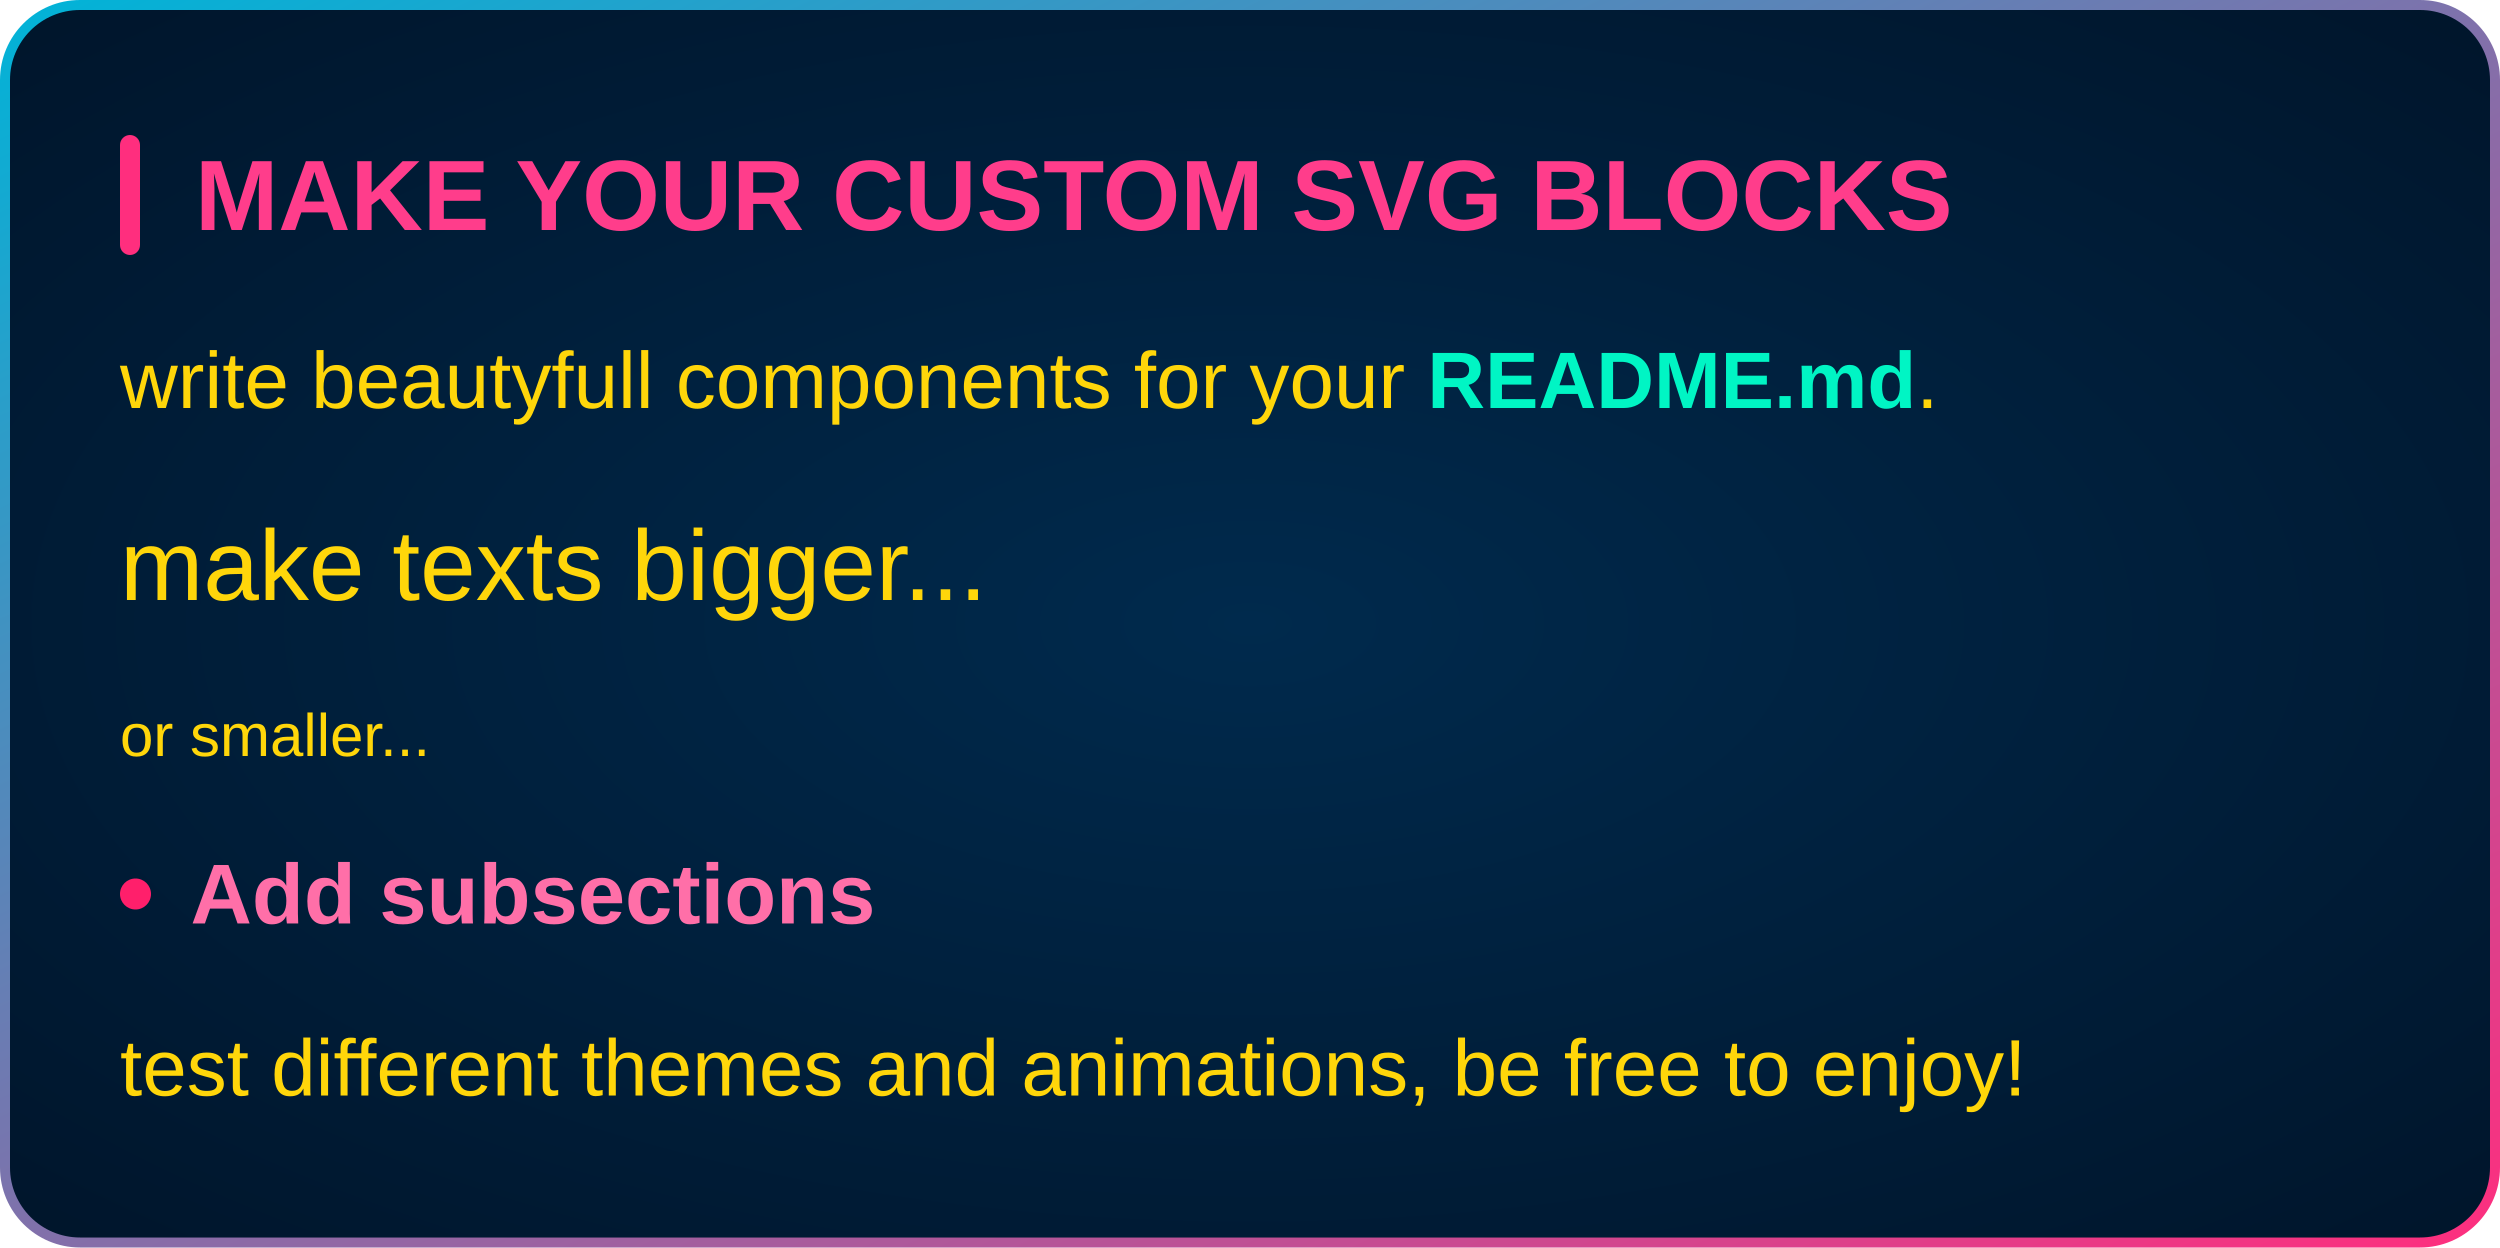
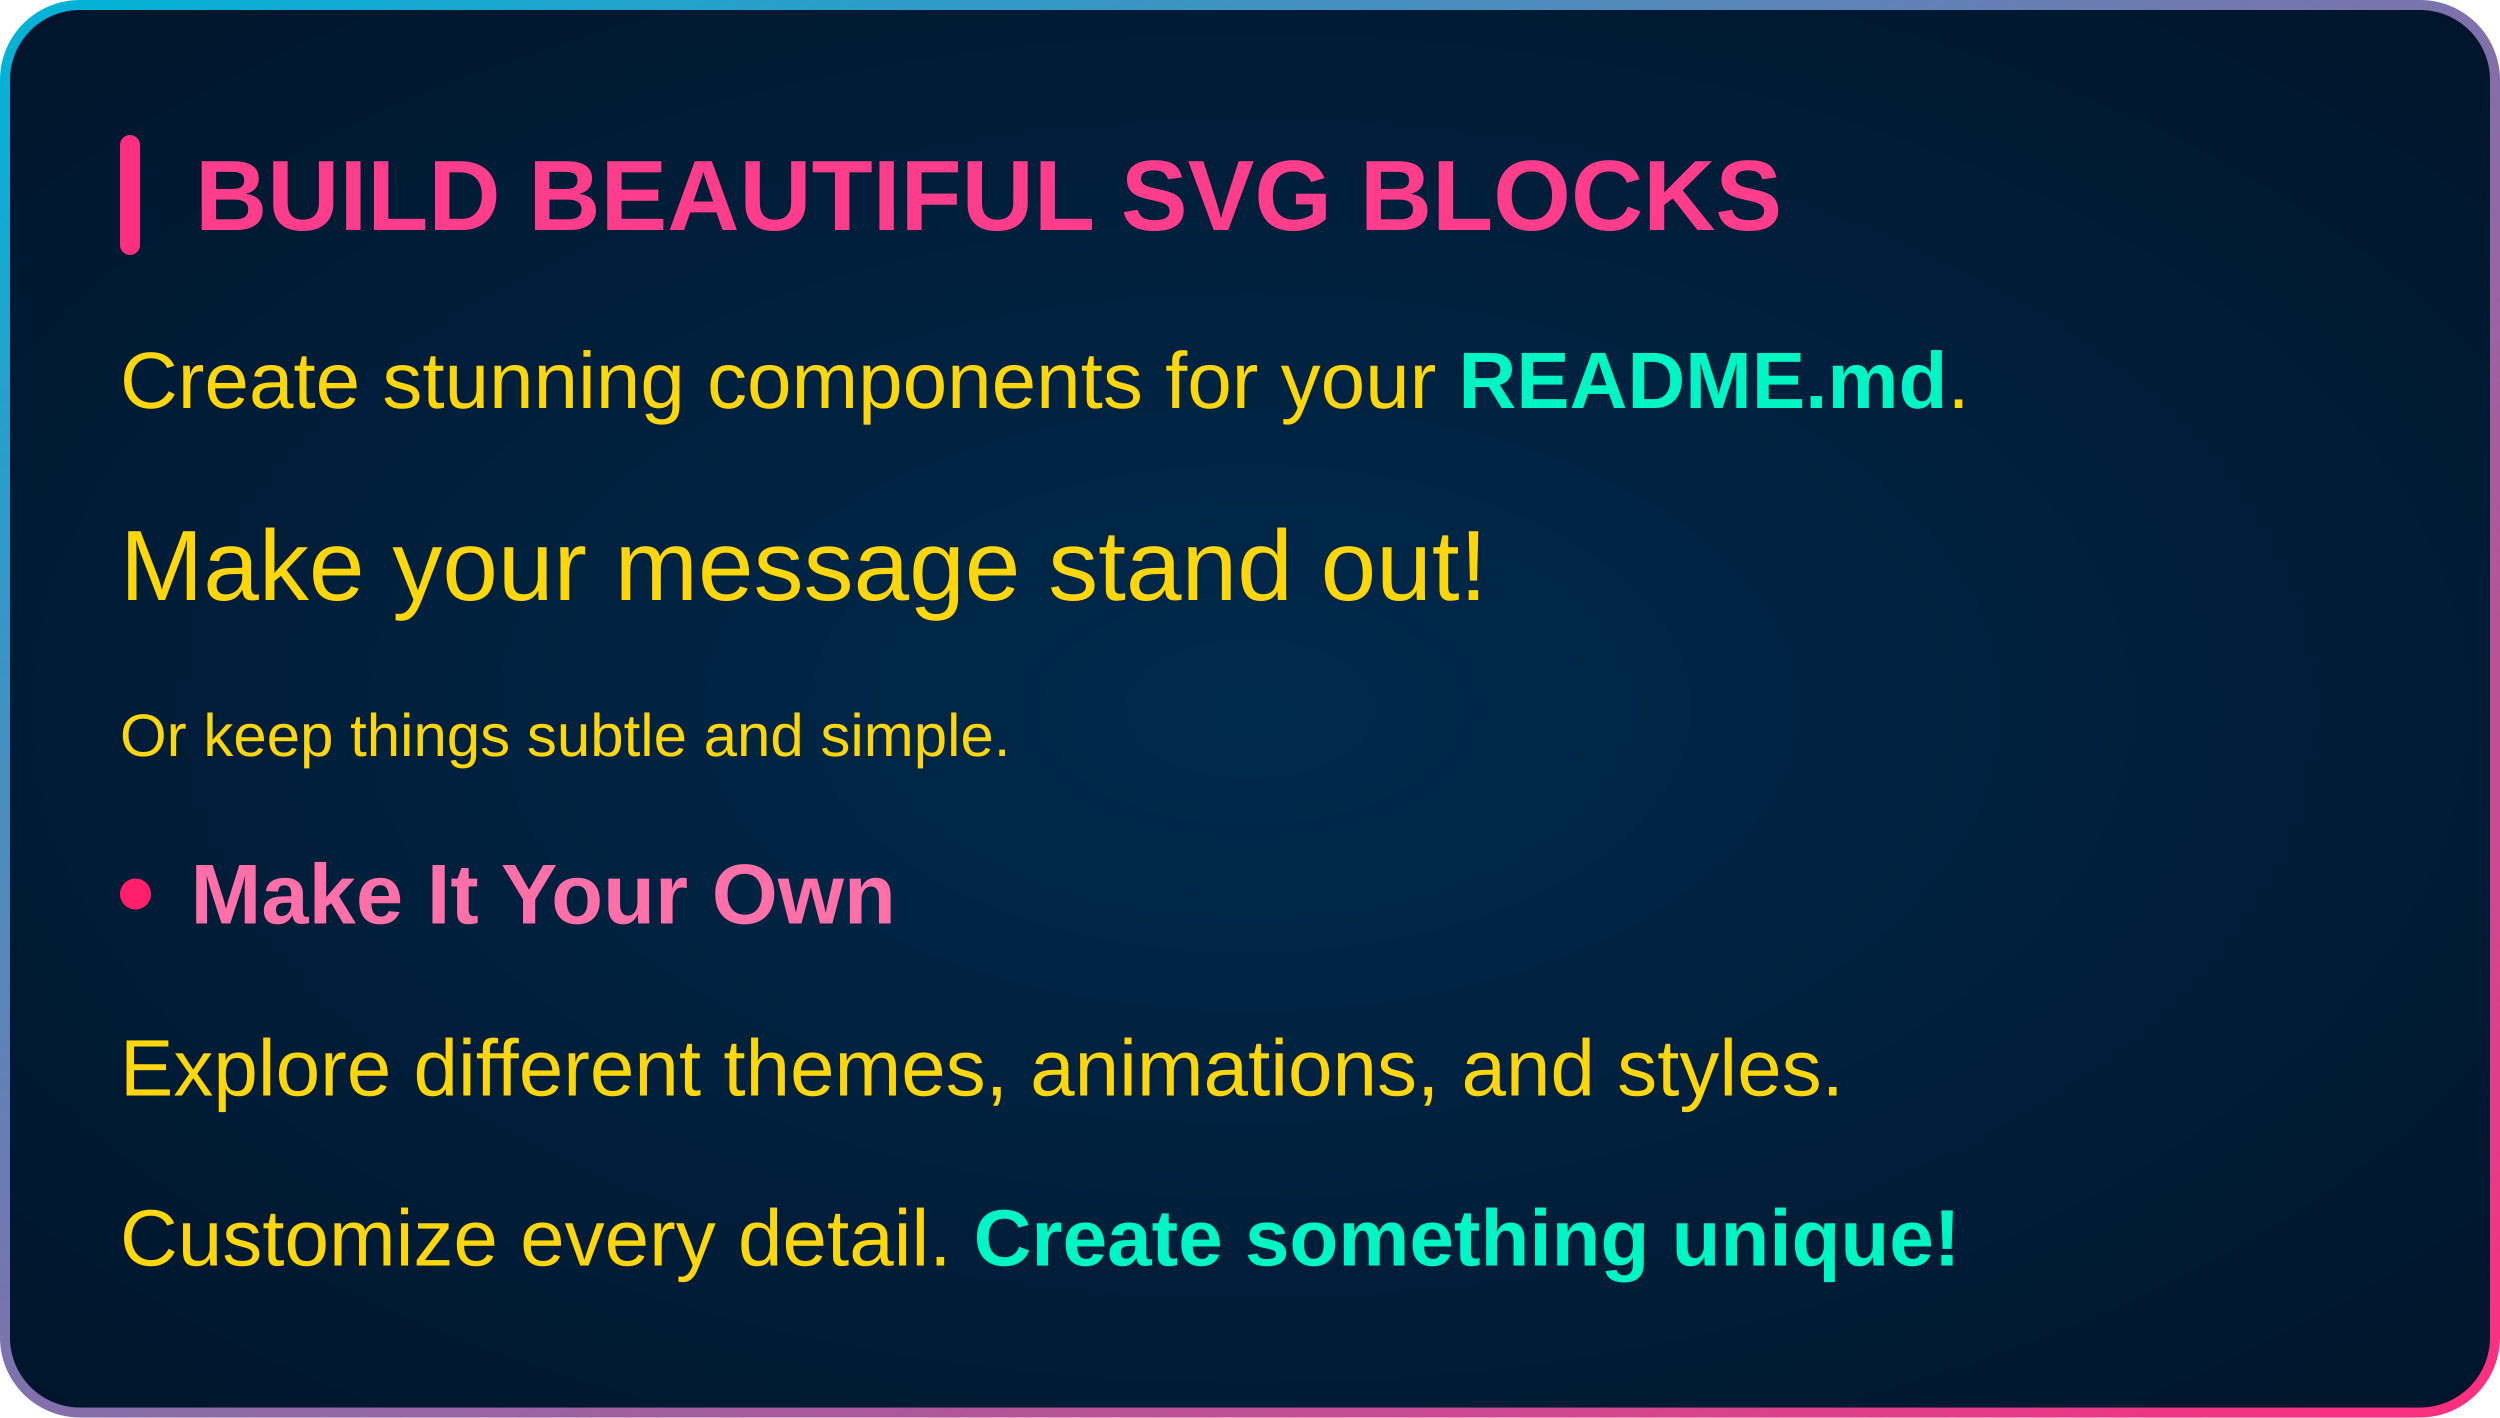
- <svg xmlns="http://www.w3.org/2000/svg" width="500" height="249.5" viewBox="0 0 500 249.5">
+ <svg xmlns="http://www.w3.org/2000/svg" width="500" height="283.5" viewBox="0 0 500 283.5">
  <style>
@keyframes entry {
  from { opacity: 0; transform: translateY(-24px); }
  to { opacity: 1; transform: none; }
}
.entry {
  animation: entry 0.8s ease-out both;
  transform-box: fill-box;
  transform-origin: center;
}
@media (prefers-reduced-motion: reduce) {
  .entry { animation: none; }
}
</style>
  <g class="entry">
    <defs>
      <radialGradient id="background" cx="0.5" cy="0.5" r="0.7">
        <stop offset="0" stop-color="#002A4D" />
        <stop offset="1" stop-color="#00152B" />
      </radialGradient>
      <linearGradient id="border" x1="0" y1="0" x2="1" y2="1">
        <stop offset="0" stop-color="#00B4D8" />
        <stop offset="1" stop-color="#FF2E7E" />
      </linearGradient>
    </defs>
-     <rect x="1" y="1" width="498" height="247.5" rx="15" fill="url(#background)" stroke="none" stroke-width="2" />
-     <rect x="1" y="1" width="498" height="247.5" rx="15" fill="none" stroke="url(#border)" stroke-width="2" />
+     <rect x="1" y="1" width="498" height="281.5" rx="15" fill="url(#background)" stroke="none" stroke-width="2" />
+     <rect x="1" y="1" width="498" height="281.5" rx="15" fill="none" stroke="url(#border)" stroke-width="2" />
    <g font-family="Arial, Helvetica, sans-serif">
      <rect x="24.0" y="27.0" width="4" height="24.0" rx="2" fill="#FF2E7E" />
-       <text x="39.0" y="46.0" font-size="20" fill="#FF3D8B" font-weight="700">MAKE YOUR CUSTOM SVG BLOCKS</text>
-       <text x="24.0" y="81.6" font-size="16" fill="#FFD60A">write beautyfull components for your <tspan fill="#00F5C4" font-weight="700">README.md</tspan>.</text>
-       <text x="24.0" y="120.0" font-size="20" fill="#FFD60A">make texts bigger...</text>
-       <text x="24.0" y="151.2" font-size="12" fill="#FFD60A">or smaller...</text>
+       <text x="39.0" y="46.0" font-size="20" fill="#FF3D8B" font-weight="700">BUILD BEAUTIFUL SVG BLOCKS</text>
+       <text x="24.0" y="81.6" font-size="16" fill="#FFD60A">Create stunning components for your <tspan fill="#00F5C4" font-weight="700">README.md</tspan>.</text>
+       <text x="24.0" y="120.0" font-size="20" fill="#FFD60A">Make your message stand out!</text>
+       <text x="24.0" y="151.2" font-size="12" fill="#FFD60A">Or keep things subtle and simple.</text>
      <circle cx="27.1" cy="178.8" r="3.1" fill="#FF1F6B" />
-       <text x="38.1" y="184.7" font-size="17" fill="#FF6FA8" font-weight="700">Add subsections</text>
-       <text x="24.0" y="219.1" font-size="16" fill="#FFD60A">test different themes and animations, be free to enjoy!</text>
+       <text x="38.1" y="184.7" font-size="17" fill="#FF6FA8" font-weight="700">Make It Your Own</text>
+       <text x="24.0" y="219.1" font-size="16" fill="#FFD60A">Explore different themes, animations, and styles.</text>
+       <text x="24.0" y="253.1" font-size="16" fill="#FFD60A">Customize every detail. <tspan fill="#00F5C4" font-weight="700">Create something unique!</tspan>
+       </text>
    </g>
  </g>
</svg>
